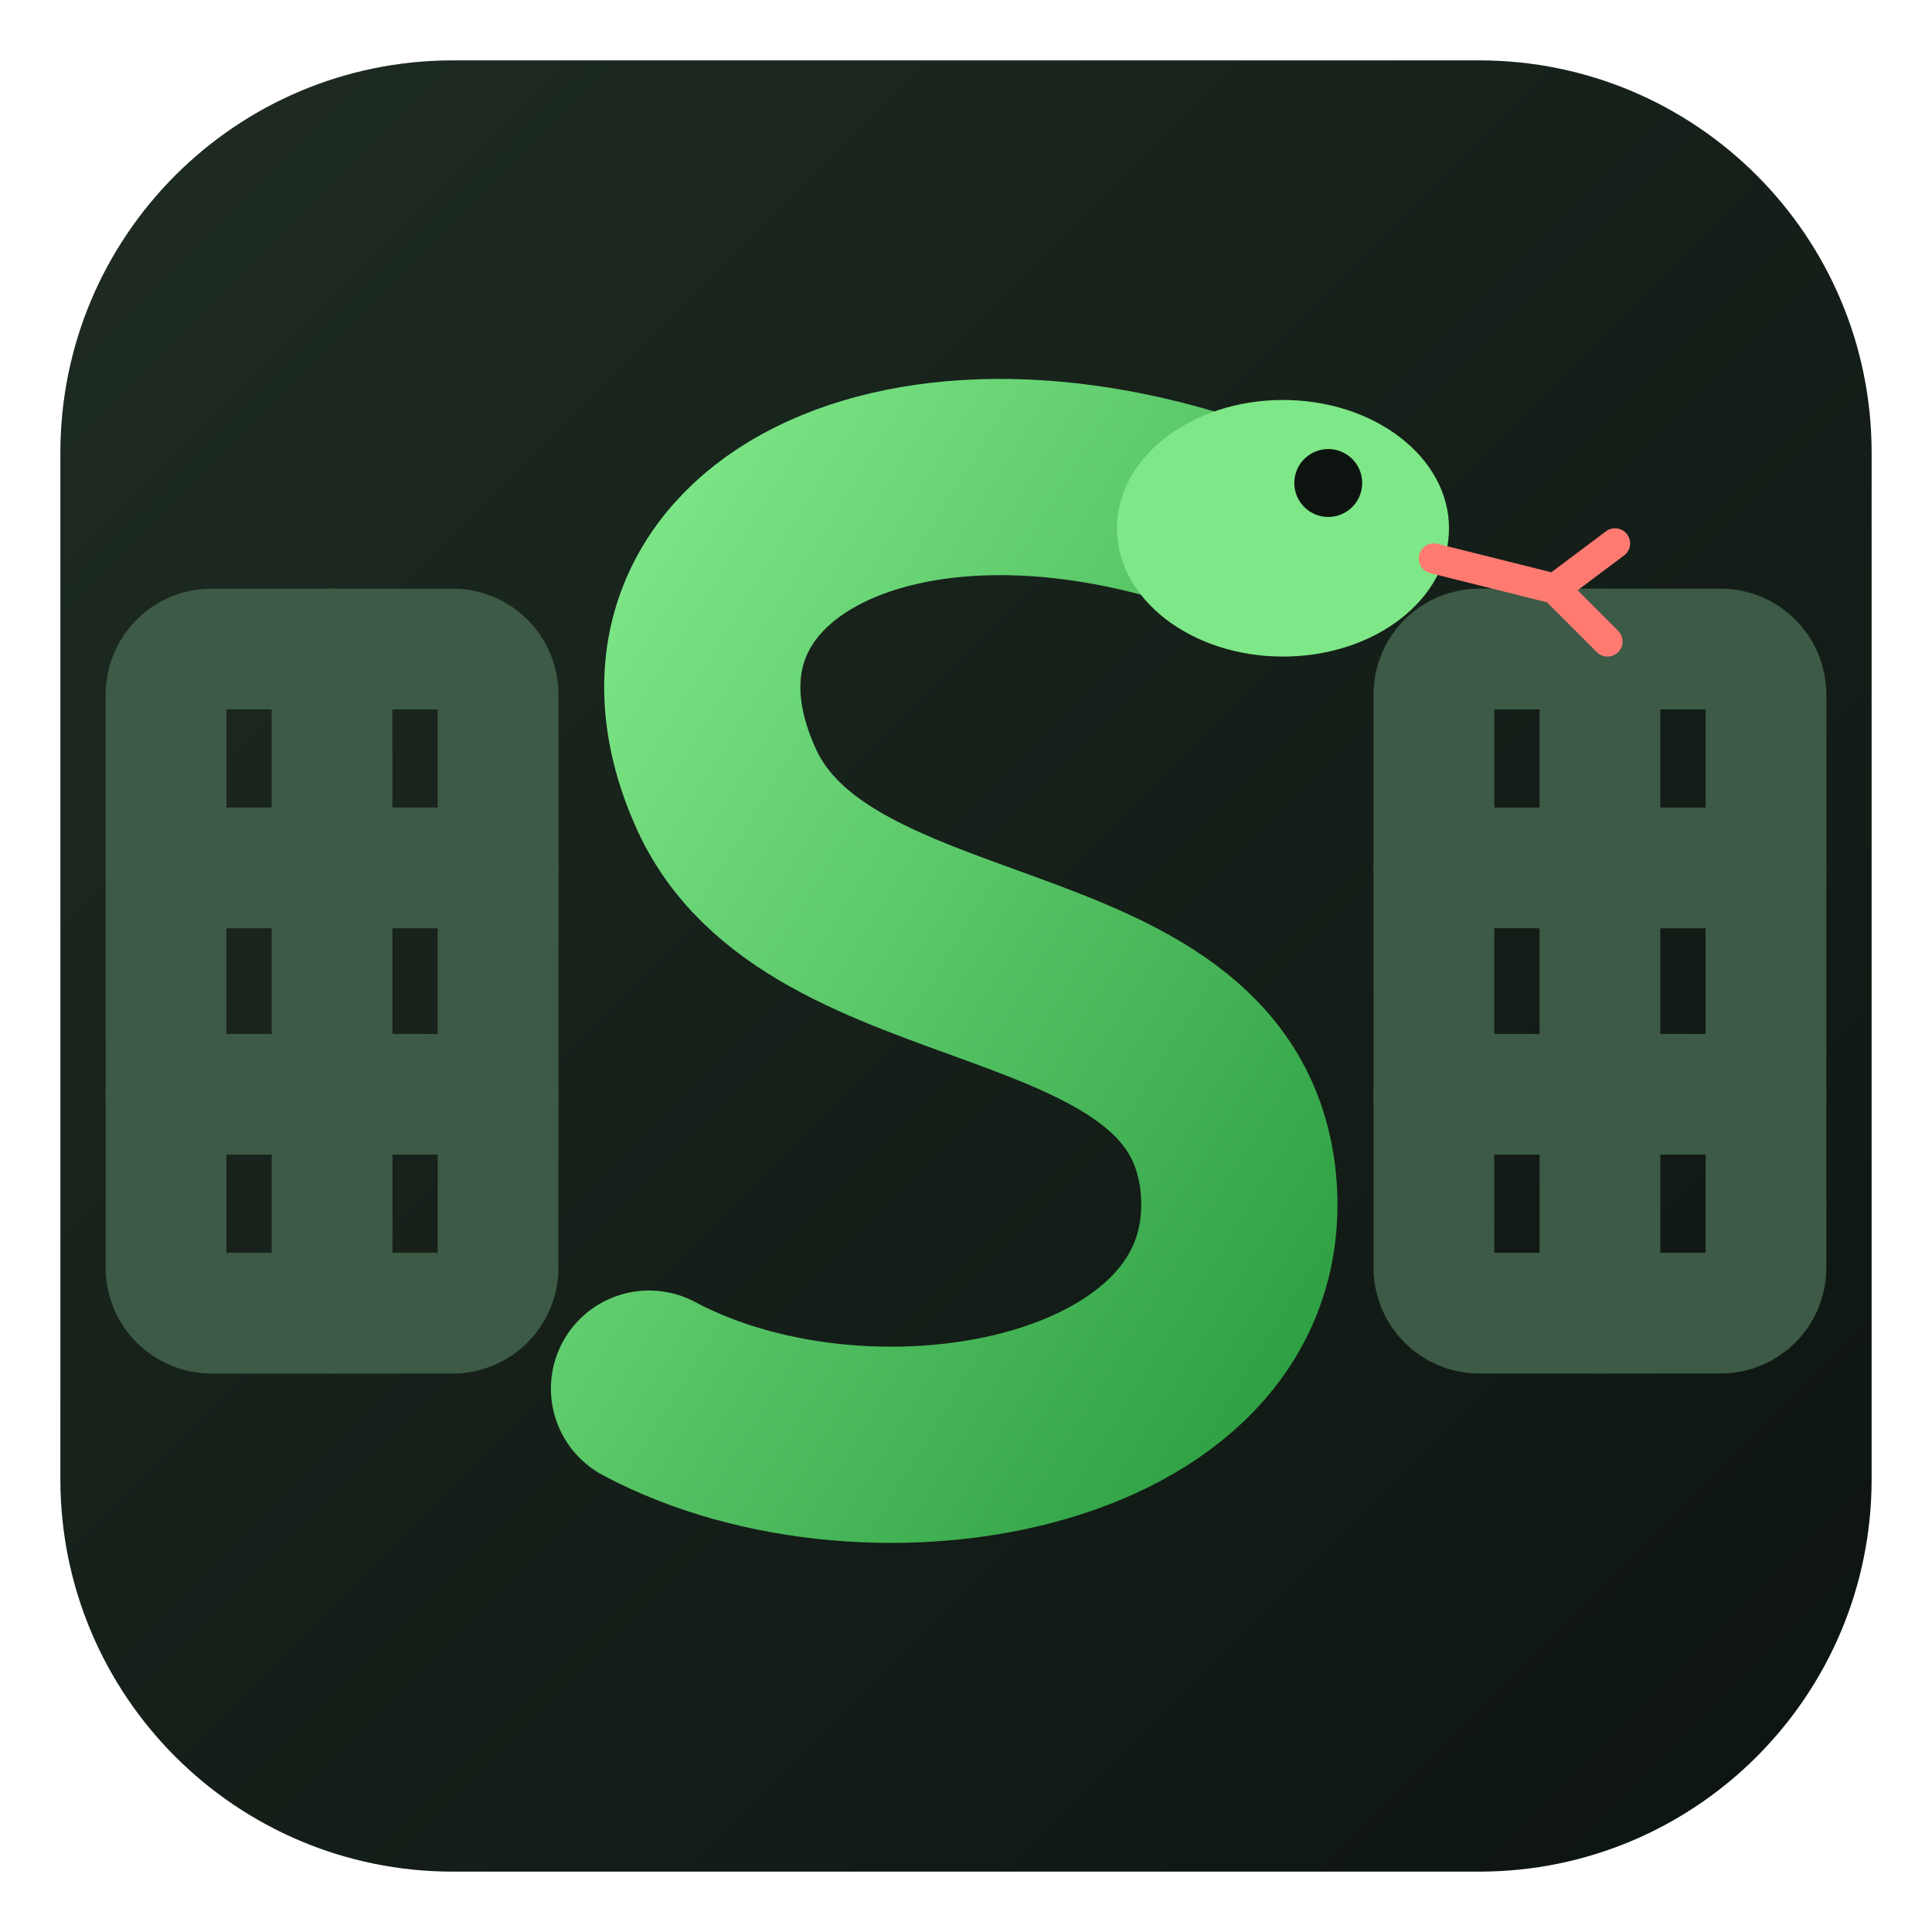
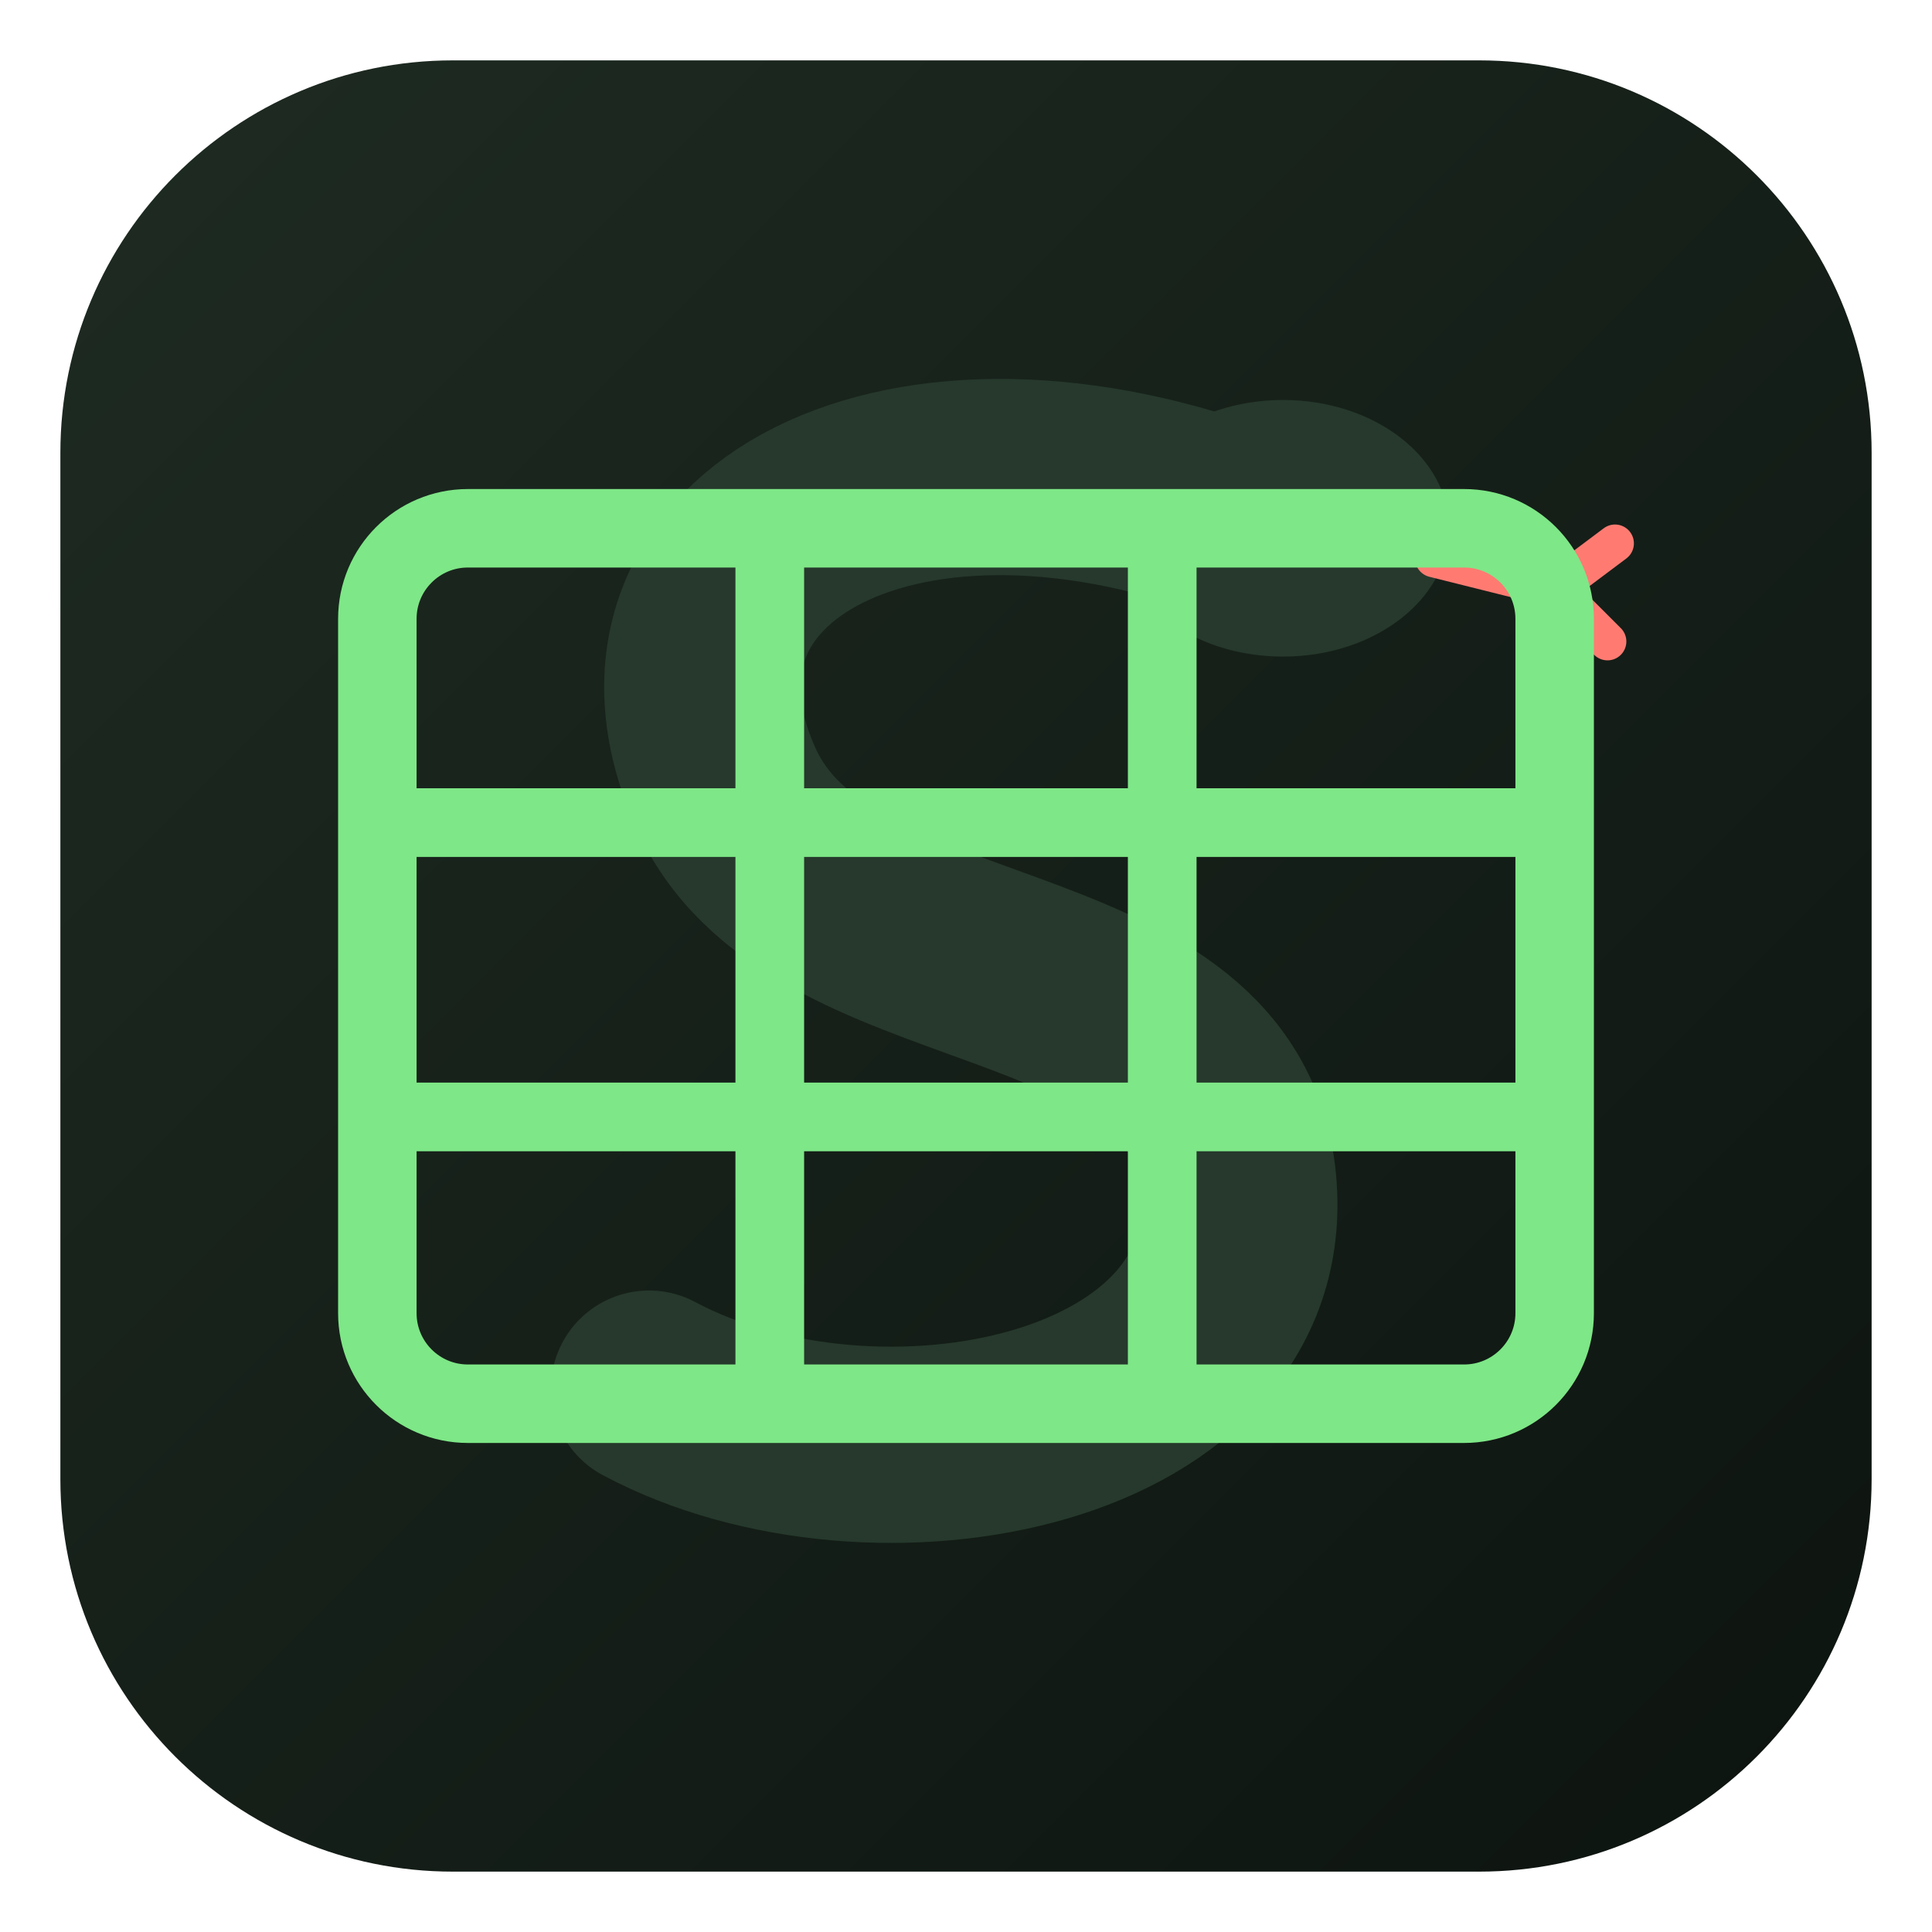
<svg xmlns="http://www.w3.org/2000/svg" viewBox="0 0 256 256">
  <defs>
    <linearGradient id="bg" x1="0" y1="0" x2="1" y2="1">
      <stop offset="0" stop-color="#1e2b22" />
      <stop offset="1" stop-color="#0d1410" />
    </linearGradient>
-     <linearGradient id="body" x1="0" y1="0" x2="1" y2="1">
-       <stop offset="0" stop-color="#7ee787" />
-       <stop offset="1" stop-color="#2ea043" />
-     </linearGradient>
  </defs>
  <rect x="8" y="8" width="240" height="240" rx="52" fill="url(#bg)" />
-   <rect x="22" y="86" width="44" height="88" rx="6" fill="none" stroke="#3c5a45" stroke-width="16" stroke-linecap="round" stroke-linejoin="round" />
-   <path d="M22 115 L66 115 M22 145 L66 145 M44 86 L44 174" fill="none" stroke="#3c5a45" stroke-width="16" stroke-linecap="round" stroke-linejoin="round" />
-   <rect x="190" y="86" width="44" height="88" rx="6" fill="none" stroke="#3c5a45" stroke-width="16" stroke-linecap="round" stroke-linejoin="round" />
-   <path d="M190 115 L234 115 M190 145 L234 145 M212 86 L212 174" fill="none" stroke="#3c5a45" stroke-width="16" stroke-linecap="round" stroke-linejoin="round" />
-   <path d="M166 70 C 120 52, 82 72, 96 104 C 108 132, 160 124, 164 156 C 168 190, 116 200, 86 184" fill="none" stroke="url(#body)" stroke-width="26" stroke-linecap="round" />
-   <ellipse cx="170" cy="70" rx="22" ry="17" fill="#7ee787" />
-   <circle cx="176" cy="64" r="4.5" fill="#0d1410" />
-   <path d="M190 74 L206 78 M206 78 L214 72 M206 78 L213 85" stroke="#ff7b72" stroke-width="4" stroke-linecap="round" fill="none" />
+   <path d="M166 70 C 120 52, 82 72, 96 104 C 108 132, 160 124, 164 156 C 168 190, 116 200, 86 184" fill="none" stroke="#26392c" stroke-width="26" stroke-linecap="round" />
+   <ellipse cx="170" cy="70" rx="22" ry="17" fill="#26392c" />
+   <path d="M190 74 L206 78 M206 78 L214 72 M206 78 L213 85" stroke="#ff7b72" stroke-width="5" stroke-linecap="round" fill="none" />
+   <rect x="50" y="70" width="156" height="116" rx="12" fill="none" stroke="#7ee787" stroke-width="10.4" stroke-linecap="round" stroke-linejoin="round" />
+   <path d="M102 70 L102 186 M154 70 L154 186 M50 109 L206 109 M50 148 L206 148" fill="none" stroke="#7ee787" stroke-width="9.1" stroke-linecap="round" stroke-linejoin="round" />
</svg>
